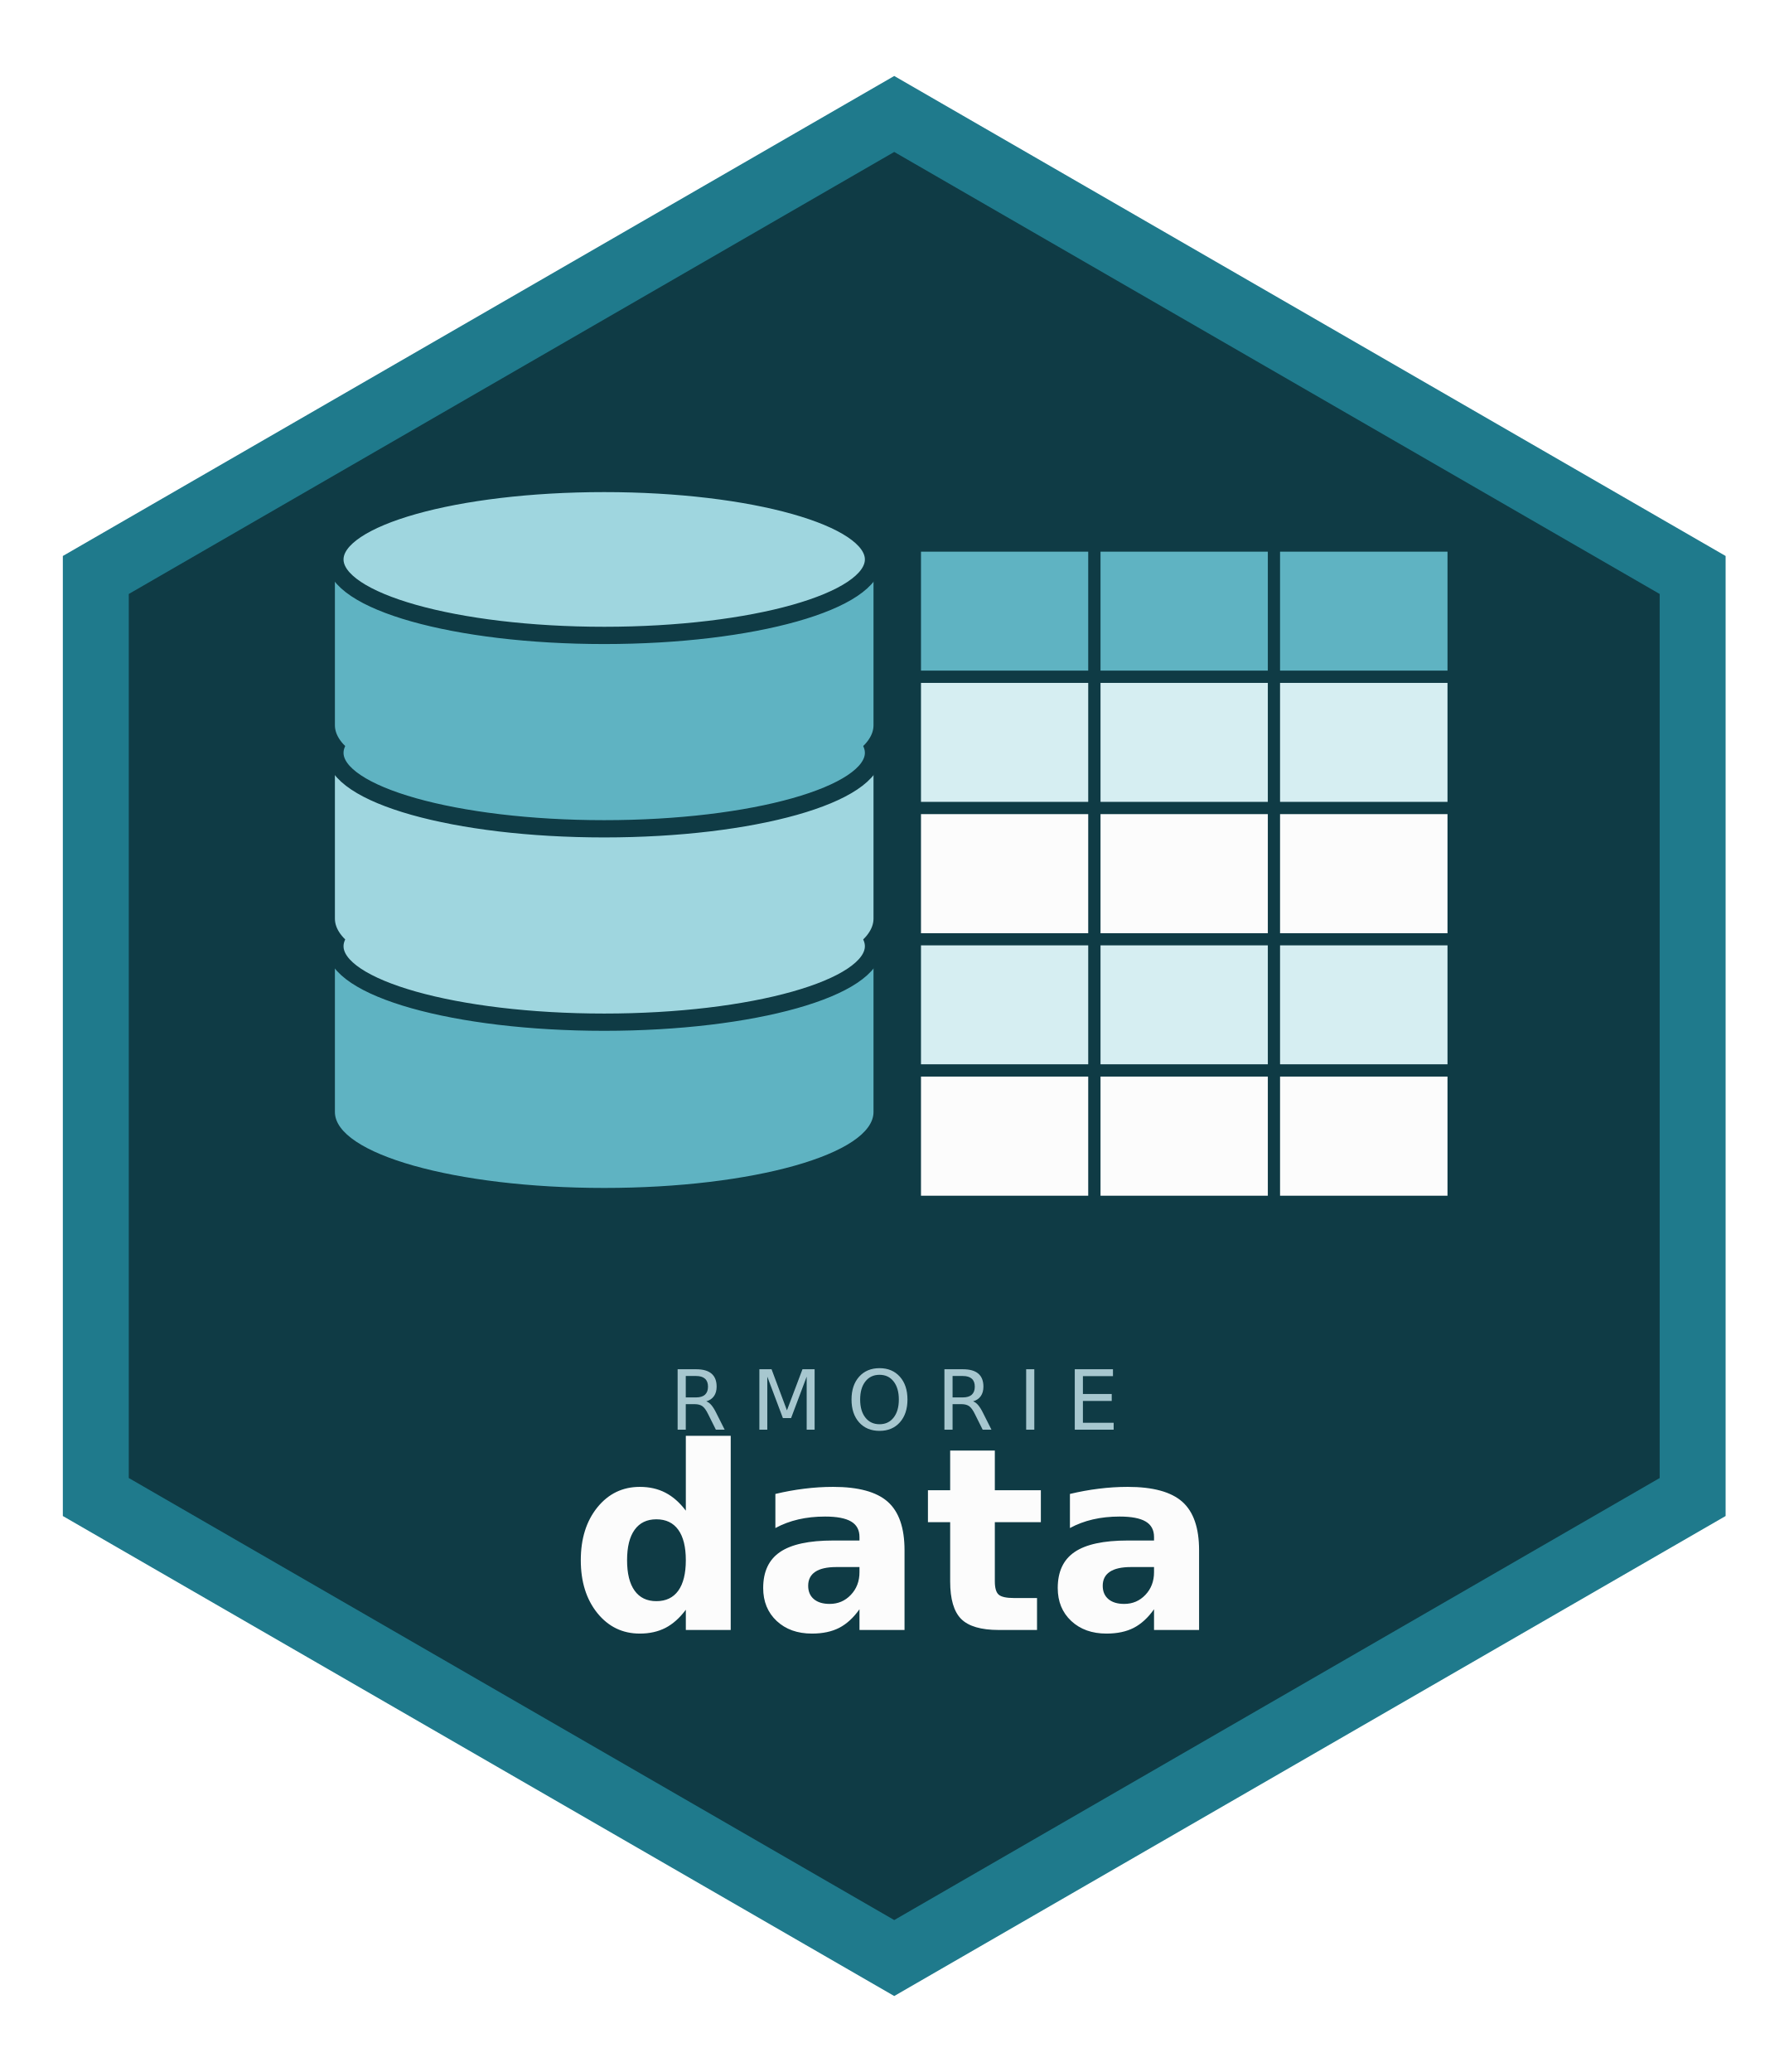
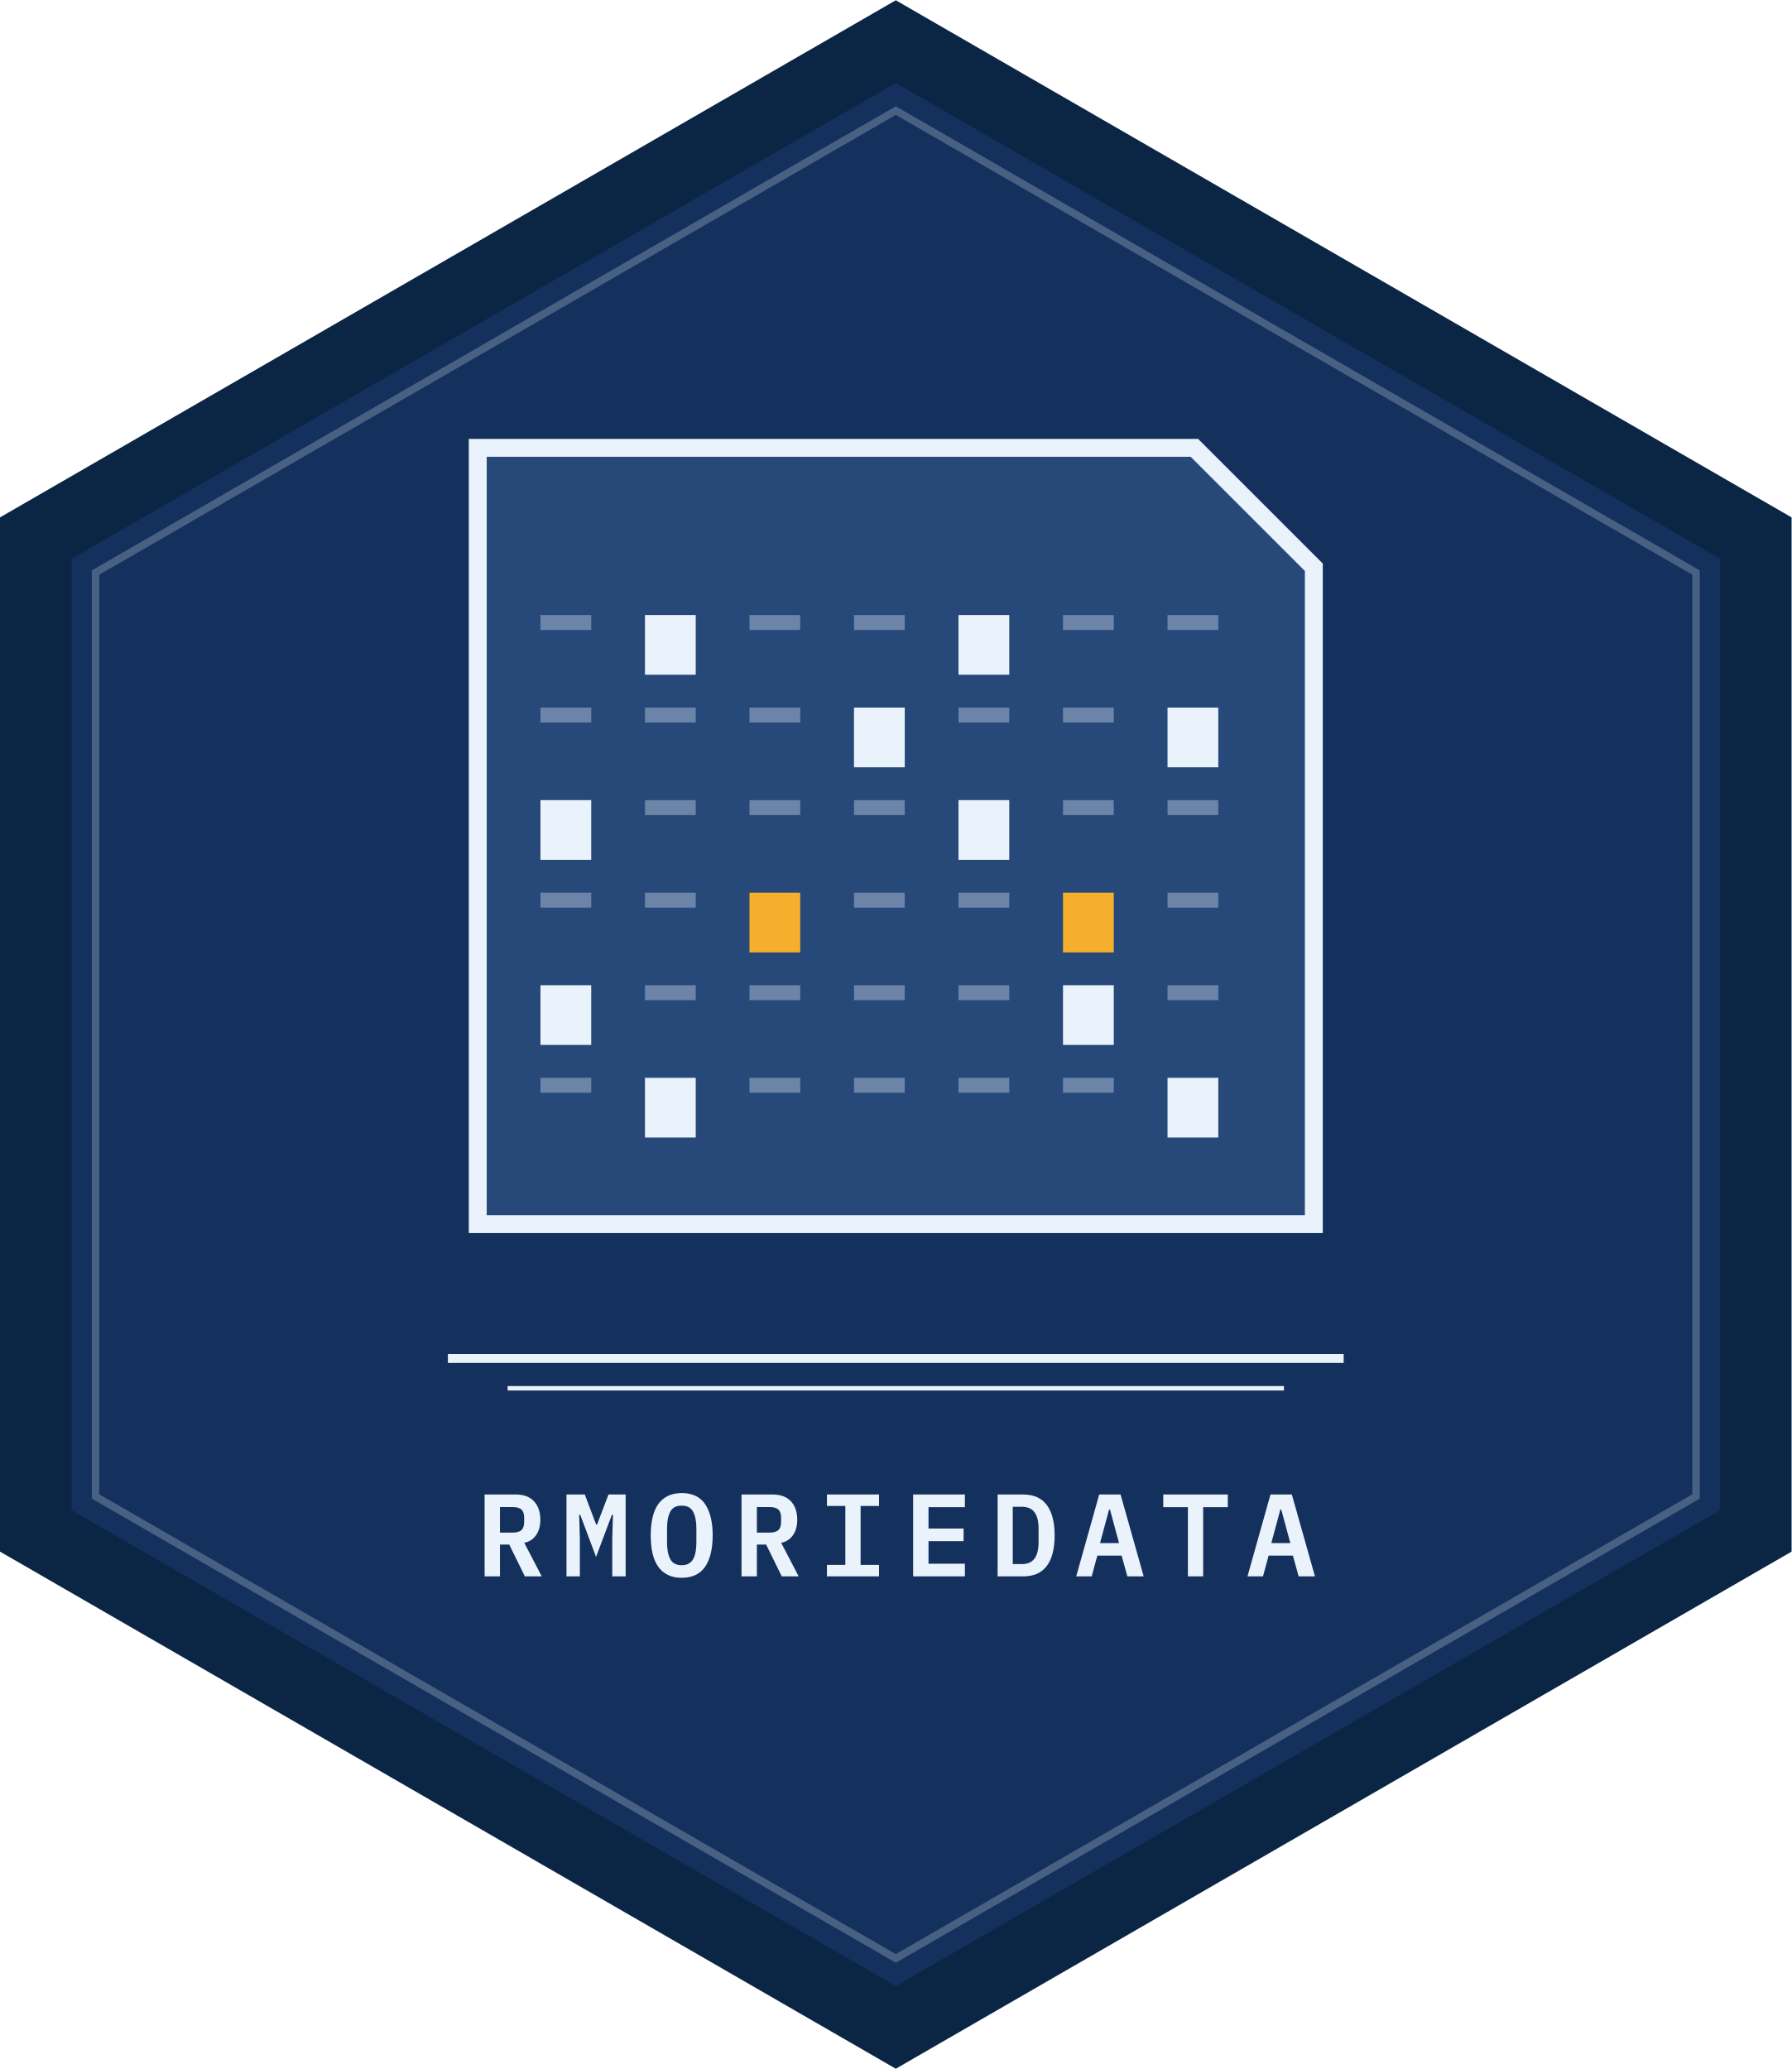
- <svg xmlns="http://www.w3.org/2000/svg" width="518" height="600" viewBox="0 0 518 600">
-   <polygon points="259.0,22.0 499.8,161.0 499.8,439.0 259.0,578.0 18.2,439.0 18.2,161.0" fill="#1f7a8c" />
-   <polygon points="259.0,44.0 480.7,172.0 480.7,428.0 259.0,556.0 37.3,428.0 37.3,172.0" fill="#0f3b45" />
-   <g transform="translate(0,30)">
-     <path d="M 97.0 244 v 48 a 78 22 0 0 0 156 0 v -48" fill="#5fb3c2" />
-     <ellipse cx="175.0" cy="244" rx="78" ry="22" fill="#9fd6df" stroke="#0f3b45" stroke-width="5" />
-     <path d="M 97.0 188 v 48 a 78 22 0 0 0 156 0 v -48" fill="#9fd6df" />
-     <ellipse cx="175.0" cy="188" rx="78" ry="22" fill="#5fb3c2" stroke="#0f3b45" stroke-width="5" />
-     <path d="M 97.0 132 v 48 a 78 22 0 0 0 156 0 v -48" fill="#5fb3c2" />
-     <ellipse cx="175.0" cy="132" rx="78" ry="22" fill="#9fd6df" stroke="#0f3b45" stroke-width="5" />
-     <rect x="265.0" y="128" width="52" height="38" fill="#5fb3c2" stroke="#0f3b45" stroke-width="3.5" />
-     <rect x="317.0" y="128" width="52" height="38" fill="#5fb3c2" stroke="#0f3b45" stroke-width="3.5" />
-     <rect x="369.0" y="128" width="52" height="38" fill="#5fb3c2" stroke="#0f3b45" stroke-width="3.5" />
-     <rect x="265.0" y="166" width="52" height="38" fill="#d6eef2" stroke="#0f3b45" stroke-width="3.5" />
-     <rect x="317.0" y="166" width="52" height="38" fill="#d6eef2" stroke="#0f3b45" stroke-width="3.5" />
-     <rect x="369.0" y="166" width="52" height="38" fill="#d6eef2" stroke="#0f3b45" stroke-width="3.5" />
-     <rect x="265.0" y="204" width="52" height="38" fill="#fcfcfc" stroke="#0f3b45" stroke-width="3.5" />
-     <rect x="317.0" y="204" width="52" height="38" fill="#fcfcfc" stroke="#0f3b45" stroke-width="3.5" />
-     <rect x="369.0" y="204" width="52" height="38" fill="#fcfcfc" stroke="#0f3b45" stroke-width="3.5" />
-     <rect x="265.0" y="242" width="52" height="38" fill="#d6eef2" stroke="#0f3b45" stroke-width="3.5" />
-     <rect x="317.0" y="242" width="52" height="38" fill="#d6eef2" stroke="#0f3b45" stroke-width="3.5" />
-     <rect x="369.0" y="242" width="52" height="38" fill="#d6eef2" stroke="#0f3b45" stroke-width="3.5" />
-     <rect x="265.0" y="280" width="52" height="38" fill="#fcfcfc" stroke="#0f3b45" stroke-width="3.5" />
-     <rect x="317.0" y="280" width="52" height="38" fill="#fcfcfc" stroke="#0f3b45" stroke-width="3.5" />
-     <rect x="369.0" y="280" width="52" height="38" fill="#fcfcfc" stroke="#0f3b45" stroke-width="3.5" />
+ <svg xmlns="http://www.w3.org/2000/svg" viewBox="0 0 1200 1386" role="img" aria-label="rmoriedata hex logo: Card, Blueprint, Plex Mono">
+   <defs>
+     <clipPath id="rmoriedatac">
+       <path d="M600,55.61 L1152,374.3 L1152,1011.7 L600,1330.39 L48,1011.7 L48,374.3Z" />
+     </clipPath>
+   </defs>
+   <path d="M600,0.18 L1200,346.59 L1200,1039.41 L600,1385.82 L0,1039.41 L0,346.59Z" fill="#0b2545" />
+   <path d="M600,55.61 L1152,374.3 L1152,1011.7 L600,1330.39 L48,1011.7 L48,374.3Z" fill="#13315c" />
+   <g clip-path="url(#rmoriedatac)" transform="translate(0,-40)">
+     <path d="M320,340 H800 L880,420 V860 H320Z" fill="#27497a" stroke="#eaf2fb" stroke-width="12" />
+     <rect x="362" y="452" width="34" height="10" fill="#eaf2fb" opacity="0.35" />
+     <rect x="432" y="452" width="34" height="40" fill="#eaf2fb" opacity="1" />
+     <rect x="502" y="452" width="34" height="10" fill="#eaf2fb" opacity="0.35" />
+     <rect x="572" y="452" width="34" height="10" fill="#eaf2fb" opacity="0.35" />
+     <rect x="642" y="452" width="34" height="40" fill="#eaf2fb" opacity="1" />
+     <rect x="712" y="452" width="34" height="10" fill="#eaf2fb" opacity="0.35" />
+     <rect x="782" y="452" width="34" height="10" fill="#eaf2fb" opacity="0.35" />
+     <rect x="362" y="514" width="34" height="10" fill="#eaf2fb" opacity="0.35" />
+     <rect x="432" y="514" width="34" height="10" fill="#eaf2fb" opacity="0.35" />
+     <rect x="502" y="514" width="34" height="10" fill="#eaf2fb" opacity="0.35" />
+     <rect x="572" y="514" width="34" height="40" fill="#eaf2fb" opacity="1" />
+     <rect x="642" y="514" width="34" height="10" fill="#eaf2fb" opacity="0.35" />
+     <rect x="712" y="514" width="34" height="10" fill="#eaf2fb" opacity="0.35" />
+     <rect x="782" y="514" width="34" height="40" fill="#eaf2fb" opacity="1" />
+     <rect x="362" y="576" width="34" height="40" fill="#eaf2fb" opacity="1" />
+     <rect x="432" y="576" width="34" height="10" fill="#eaf2fb" opacity="0.35" />
+     <rect x="502" y="576" width="34" height="10" fill="#eaf2fb" opacity="0.35" />
+     <rect x="572" y="576" width="34" height="10" fill="#eaf2fb" opacity="0.35" />
+     <rect x="642" y="576" width="34" height="40" fill="#eaf2fb" opacity="1" />
+     <rect x="712" y="576" width="34" height="10" fill="#eaf2fb" opacity="0.35" />
+     <rect x="782" y="576" width="34" height="10" fill="#eaf2fb" opacity="0.35" />
+     <rect x="362" y="638" width="34" height="10" fill="#eaf2fb" opacity="0.35" />
+     <rect x="432" y="638" width="34" height="10" fill="#eaf2fb" opacity="0.35" />
+     <rect x="502" y="638" width="34" height="40" fill="#f6ae2d" opacity="1" />
+     <rect x="572" y="638" width="34" height="10" fill="#eaf2fb" opacity="0.35" />
+     <rect x="642" y="638" width="34" height="10" fill="#eaf2fb" opacity="0.35" />
+     <rect x="712" y="638" width="34" height="40" fill="#f6ae2d" opacity="1" />
+     <rect x="782" y="638" width="34" height="10" fill="#eaf2fb" opacity="0.35" />
+     <rect x="362" y="700" width="34" height="40" fill="#eaf2fb" opacity="1" />
+     <rect x="432" y="700" width="34" height="10" fill="#eaf2fb" opacity="0.35" />
+     <rect x="502" y="700" width="34" height="10" fill="#eaf2fb" opacity="0.35" />
+     <rect x="572" y="700" width="34" height="10" fill="#eaf2fb" opacity="0.35" />
+     <rect x="642" y="700" width="34" height="10" fill="#eaf2fb" opacity="0.35" />
+     <rect x="712" y="700" width="34" height="40" fill="#eaf2fb" opacity="1" />
+     <rect x="782" y="700" width="34" height="10" fill="#eaf2fb" opacity="0.35" />
+     <rect x="362" y="762" width="34" height="10" fill="#eaf2fb" opacity="0.35" />
+     <rect x="432" y="762" width="34" height="40" fill="#eaf2fb" opacity="1" />
+     <rect x="502" y="762" width="34" height="10" fill="#eaf2fb" opacity="0.35" />
+     <rect x="572" y="762" width="34" height="10" fill="#eaf2fb" opacity="0.35" />
+     <rect x="642" y="762" width="34" height="10" fill="#eaf2fb" opacity="0.35" />
+     <rect x="712" y="762" width="34" height="10" fill="#eaf2fb" opacity="0.35" />
+     <rect x="782" y="762" width="34" height="40" fill="#eaf2fb" opacity="1" />
  </g>
-   <text x="259.0" y="414" text-anchor="middle" font-family="DejaVu Sans" font-size="24" letter-spacing="7" fill="#a7c7cf">RMORIE</text>
-   <text x="259.0" y="472" text-anchor="middle" font-family="DejaVu Sans" font-weight="bold" font-size="74" fill="#fcfcfc">data</text>
+   <path d="M300,880H900" stroke="#eaf2fb" stroke-width="6" transform="translate(0,30)" />
+   <path d="M340,900H860" stroke="#eaf2fb" stroke-width="3" transform="translate(0,30)" />
+   <path fill="#eaf2fb" d="M334.88 1056H324.59V1001.14H345.42Q353.43 1001.14 357.68 1005.7Q361.92 1010.25 361.92 1018.11Q361.92 1024.17 359.13 1028.29Q356.34 1032.42 351.15 1033.52L362.87 1056H351.55L341.09 1034.7H334.88ZM343.29 1026.68Q347.46 1026.68 349.27 1024.99Q351.08 1023.3 351.08 1019.61V1016.62Q351.08 1012.93 349.27 1011.24Q347.46 1009.55 343.29 1009.55H334.88V1026.68ZM410.09 1030.61 410.56 1014.74H409.85L399.24 1042.95L388.63 1014.74H387.92L388.39 1030.61V1056H379.43V1001.14H391.69L399.32 1021.34H399.87L407.57 1001.14H419.05V1056H410.09ZM456.6 1056.94Q451.26 1056.94 447.33 1055.02Q443.4 1053.09 440.84 1049.48Q438.29 1045.86 437.07 1040.59Q435.85 1035.33 435.85 1028.57Q435.85 1021.89 437.07 1016.58Q438.29 1011.28 440.84 1007.66Q443.4 1004.05 447.33 1002.12Q451.26 1000.19 456.6 1000.19Q467.29 1000.19 472.32 1007.66Q477.35 1015.13 477.35 1028.57Q477.35 1042.01 472.32 1049.48Q467.29 1056.94 456.6 1056.94ZM456.6 1048.53Q459.35 1048.53 461.24 1047.47Q463.12 1046.41 464.26 1044.45Q465.4 1042.48 465.91 1039.61Q466.43 1036.74 466.43 1033.21V1023.85Q466.43 1016.78 464.26 1012.69Q462.1 1008.6 456.6 1008.6Q451.1 1008.6 448.94 1012.69Q446.78 1016.78 446.78 1023.85V1033.28Q446.78 1040.36 448.94 1044.45Q451.1 1048.53 456.6 1048.53ZM506.96 1056H496.67V1001.14H517.5Q525.51 1001.14 529.76 1005.7Q534 1010.25 534 1018.11Q534 1024.17 531.21 1028.29Q528.42 1032.42 523.23 1033.52L534.95 1056H523.63L513.17 1034.7H506.96ZM515.37 1026.68Q519.54 1026.68 521.35 1024.99Q523.16 1023.3 523.16 1019.61V1016.62Q523.16 1012.93 521.35 1011.24Q519.54 1009.55 515.37 1009.55H506.96V1026.68ZM553.87 1056V1048.3H566.21V1008.84H553.87V1001.14H588.77V1008.84H576.43V1048.3H588.77V1056ZM611.62 1056V1001.14H646.29V1009.63H621.92V1023.93H645.42V1032.42H621.92V1047.51H646.29V1056ZM668.2 1001.14H685.25Q695.94 1001.14 701.17 1008.21Q706.4 1015.29 706.4 1028.57Q706.4 1041.93 701.17 1048.97Q695.94 1056 685.25 1056H668.2ZM684.55 1047.75Q690.21 1047.75 692.92 1044.05Q695.63 1040.36 695.63 1033.28V1023.77Q695.63 1016.78 692.92 1013.08Q690.21 1009.39 684.55 1009.39H678.34V1047.75ZM755.11 1056 751.26 1042.09H734.99L731.22 1056H720.84L736.25 1001.14H750.55L766.04 1056ZM743.48 1011.28H742.85L736.8 1033.68H749.53ZM805.87 1009.63V1056H795.65V1009.63H779.15V1001.14H822.38V1009.63ZM869.83 1056 865.98 1042.09H849.71L845.94 1056H835.56L850.97 1001.14H865.27L880.76 1056ZM858.2 1011.28H857.57L851.52 1033.68H864.25Z" />
+   <path d="M600,74.08 L1136,383.54 L1136,1002.46 L600,1311.92 L64,1002.46 L64,383.54Z" fill="none" stroke="#eaf2fb" stroke-width="5" stroke-opacity="0.25" />
</svg>
